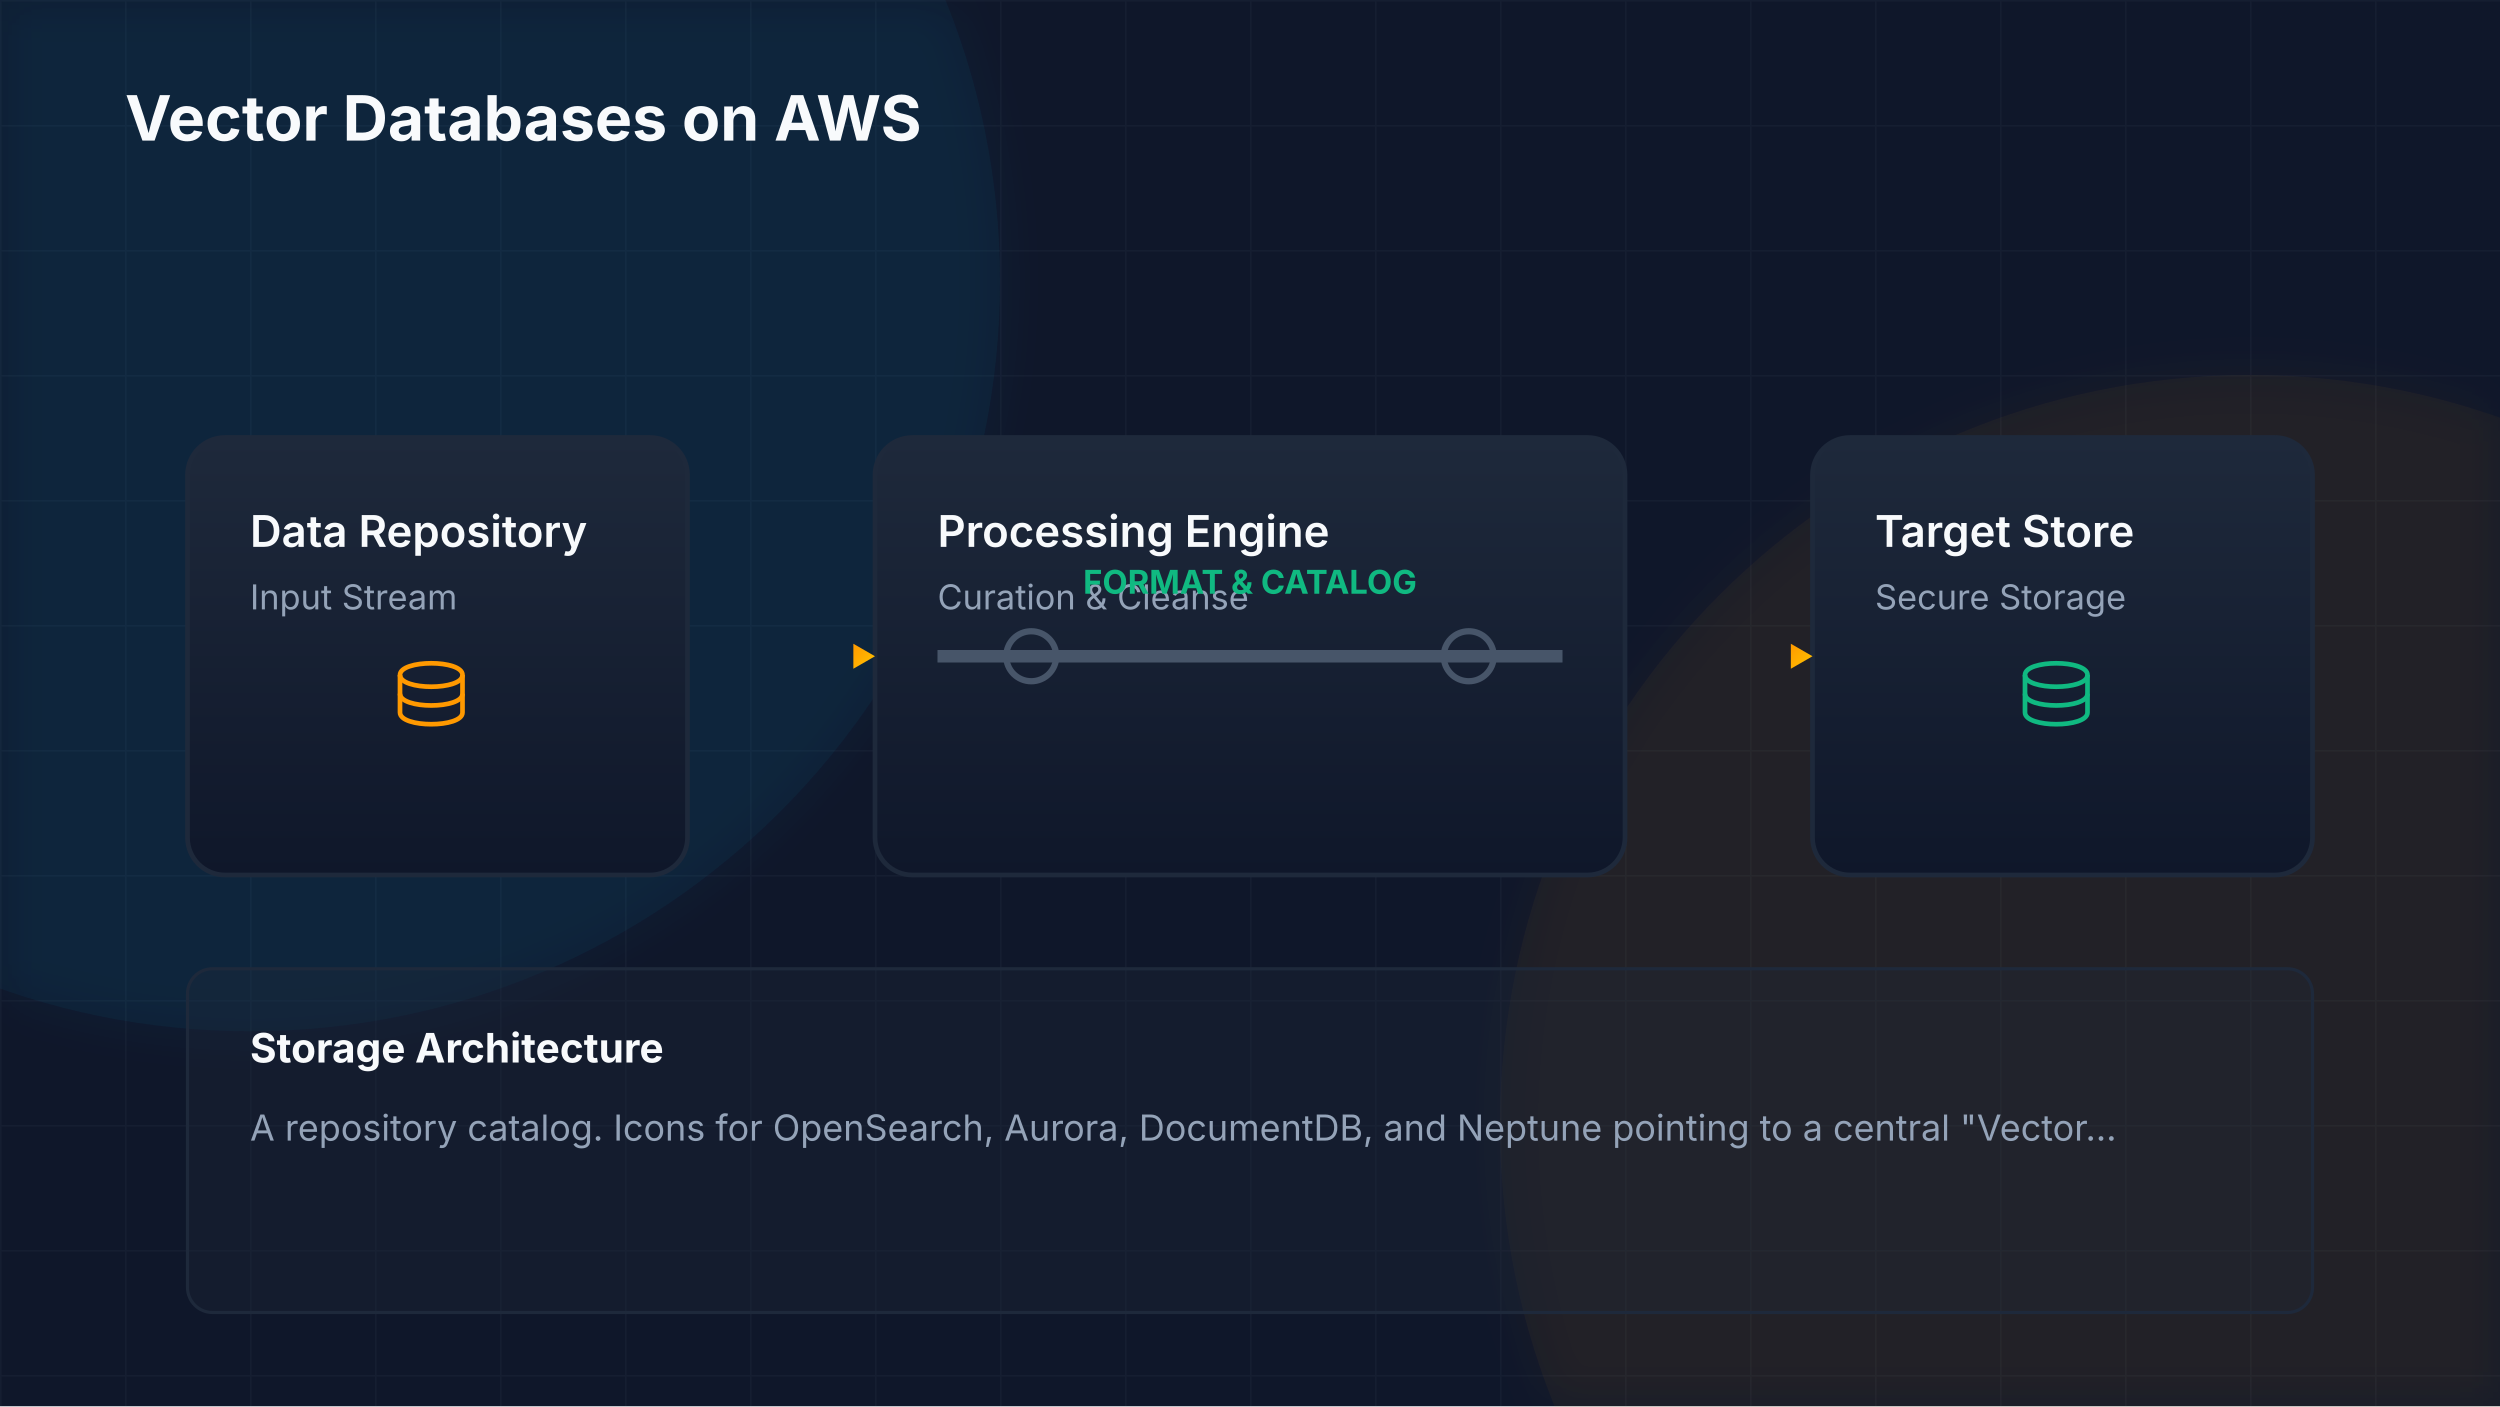
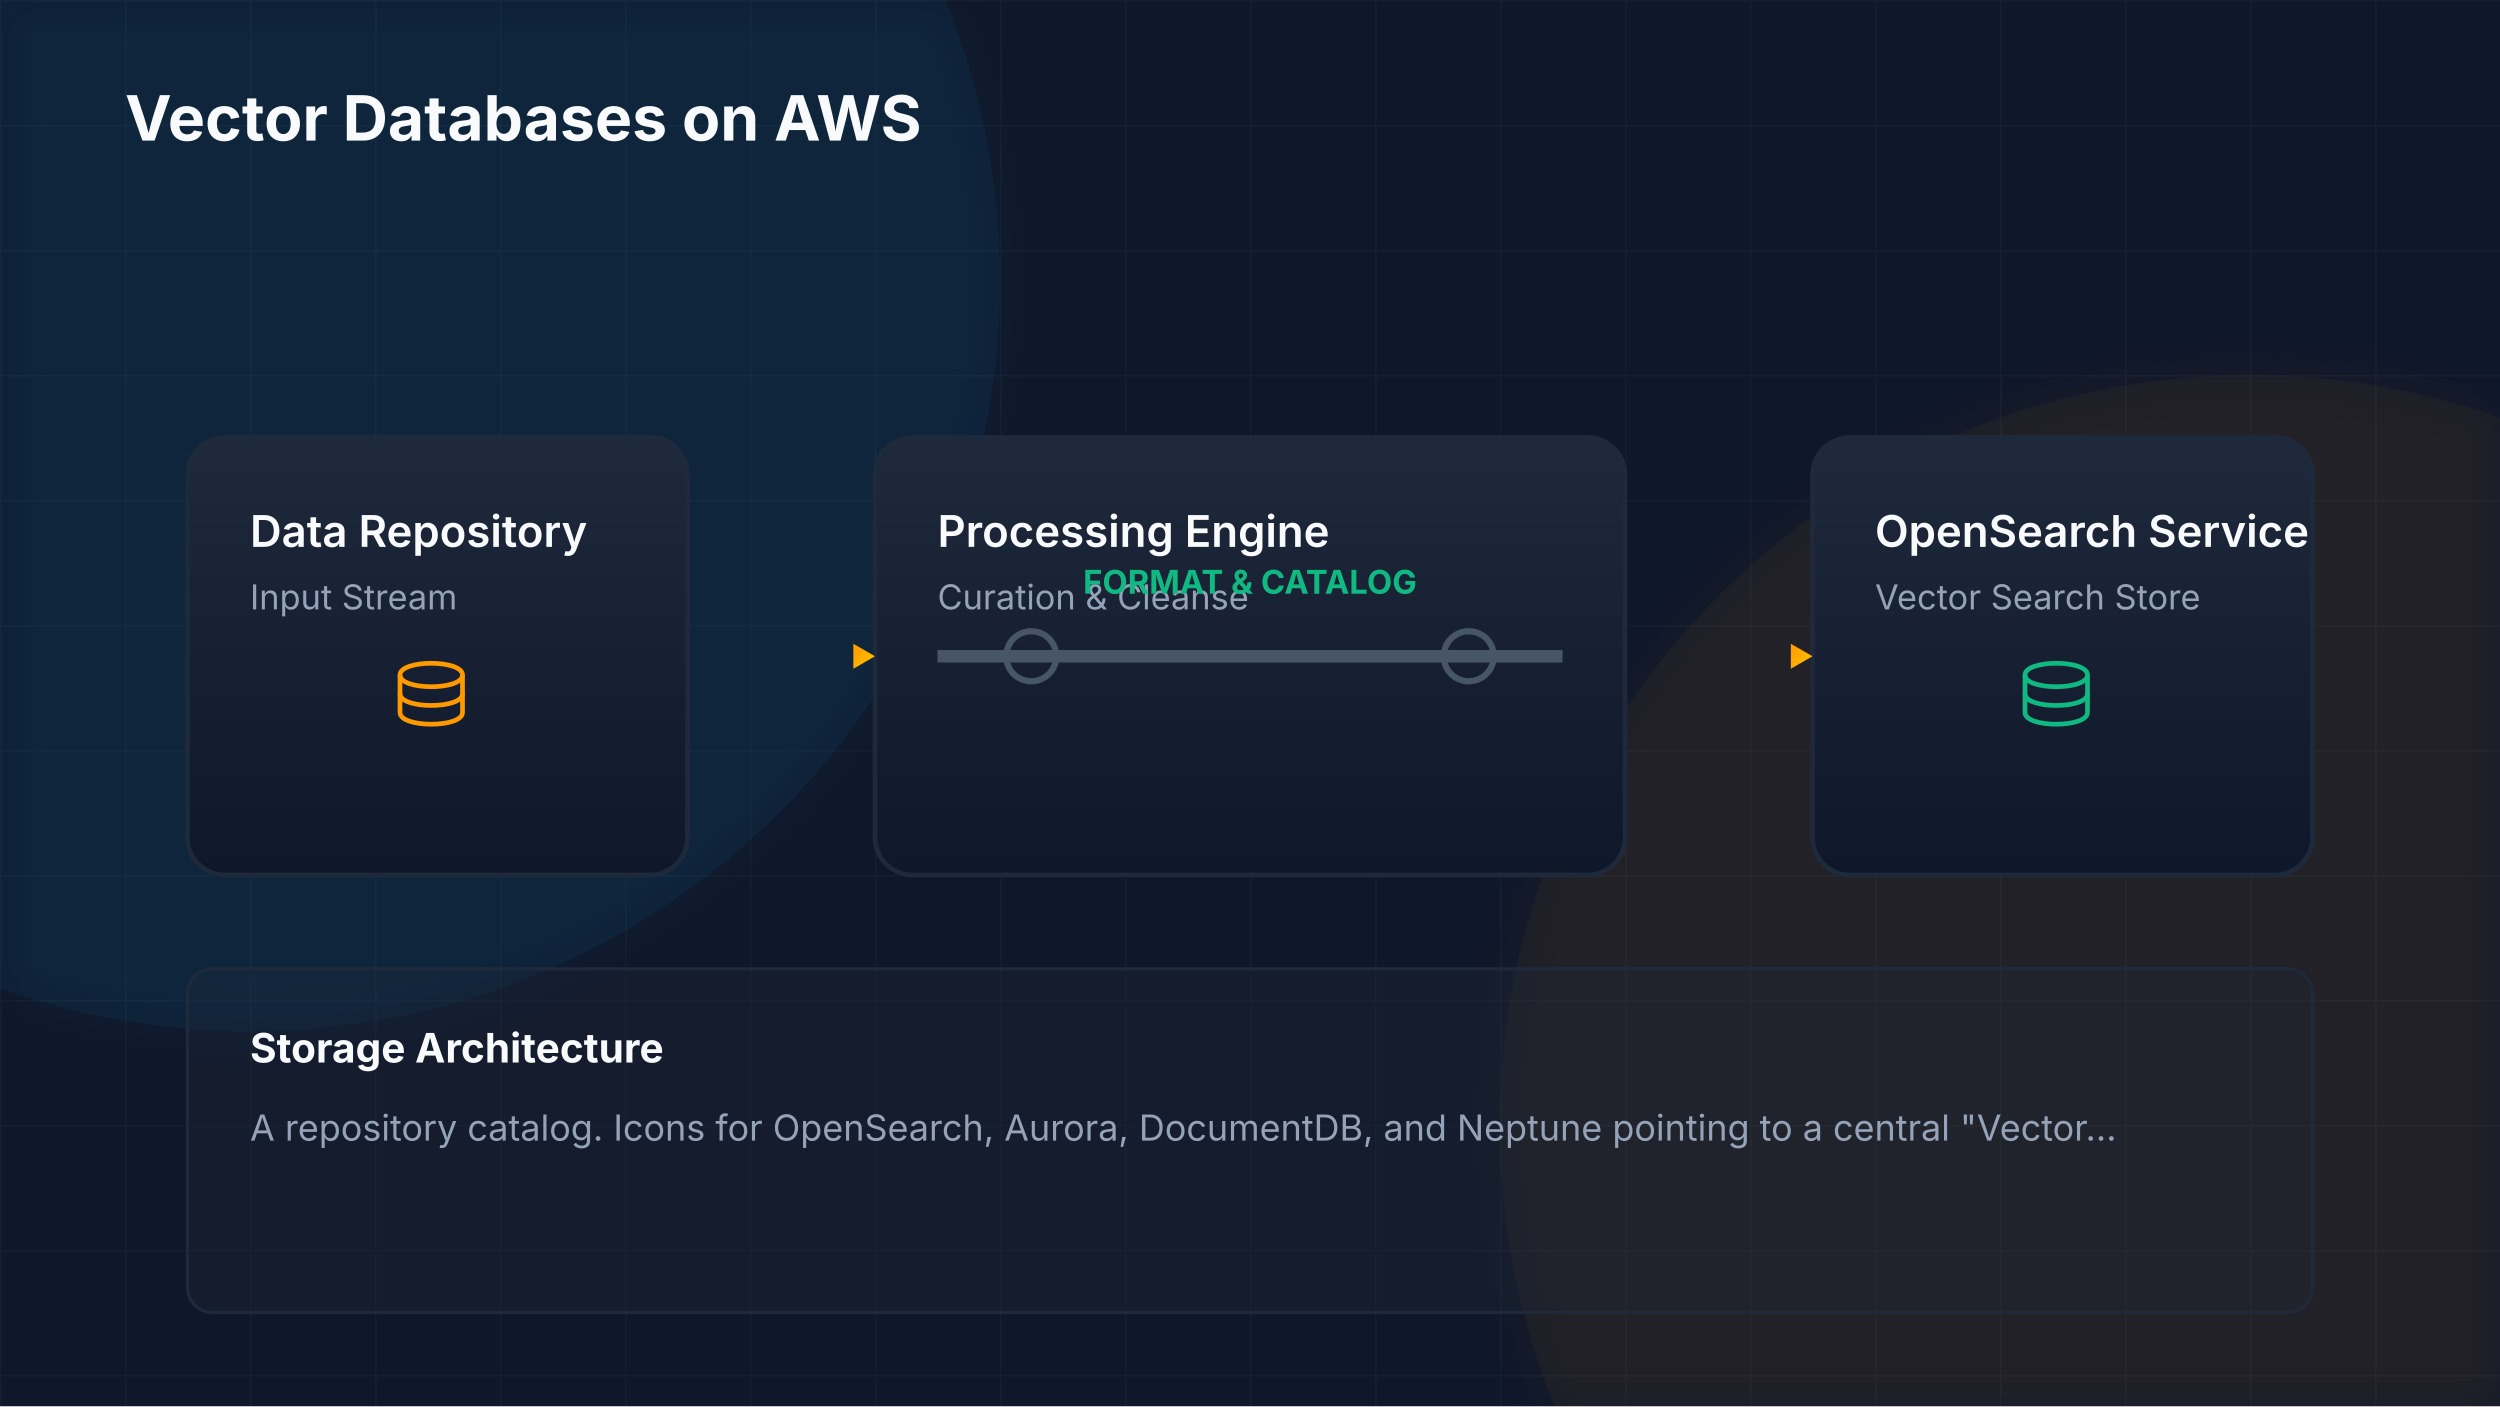
<svg xmlns="http://www.w3.org/2000/svg" viewBox="0 0 800 450" width="100%" height="100%">
  <defs>
    <linearGradient id="aws-orange" x1="0%" y1="0%" x2="100%" y2="100%">
      <stop offset="0%" stop-color="#FF9900" />
      <stop offset="100%" stop-color="#FFC400" />
    </linearGradient>
    <linearGradient id="cloud-blue" x1="0%" y1="0%" x2="100%" y2="100%">
      <stop offset="0%" stop-color="#00A3E0" />
      <stop offset="100%" stop-color="#1D70B8" />
    </linearGradient>
    <linearGradient id="success-green" x1="0%" y1="0%" x2="100%" y2="100%">
      <stop offset="0%" stop-color="#10B981" />
      <stop offset="100%" stop-color="#059669" />
    </linearGradient>
    <linearGradient id="alert-red" x1="0%" y1="0%" x2="100%" y2="100%">
      <stop offset="0%" stop-color="#EF4444" />
      <stop offset="100%" stop-color="#DC2626" />
    </linearGradient>
    <linearGradient id="warning-gold" x1="0%" y1="0%" x2="100%" y2="100%">
      <stop offset="0%" stop-color="#F59E0B" />
      <stop offset="100%" stop-color="#D97706" />
    </linearGradient>
    <linearGradient id="dark-card" x1="0%" y1="0%" x2="0%" y2="100%">
      <stop offset="0%" stop-color="#1E293B" />
      <stop offset="100%" stop-color="#0F172A" />
    </linearGradient>
    <linearGradient id="purple-glow" x1="0%" y1="0%" x2="100%" y2="100%">
      <stop offset="0%" stop-color="#8B5CF6" />
      <stop offset="100%" stop-color="#6D28D9" />
    </linearGradient>
    <filter id="glow-orange" x="-20%" y="-20%" width="140%" height="140%">
      <feGaussianBlur stdDeviation="8" result="blur" />
      <feComposite in="SourceGraphic" in2="blur" operator="over" />
    </filter>
    <filter id="glow-blue" x="-20%" y="-20%" width="140%" height="140%">
      <feGaussianBlur stdDeviation="8" result="blur" />
      <feComposite in="SourceGraphic" in2="blur" operator="over" />
    </filter>
    <pattern id="grid" width="40" height="40" patternUnits="userSpaceOnUse">
      <path d="M 40 0 L 0 0 0 40" fill="none" stroke="rgba(148, 163, 184, 0.05)" stroke-width="1" />
    </pattern>
  </defs>
  <rect width="800" height="450" fill="#0F172A" />
  <rect width="800" height="450" fill="url(#grid)" />
  <circle cx="80.0" cy="90.0" r="240.0" fill="rgba(0, 163, 224, 0.05)" filter="url(#glow-blue)" />
  <circle cx="720.0" cy="360.0" r="240.0" fill="rgba(255, 153, 0, 0.04)" filter="url(#glow-orange)" />
  <text x="40" y="45" font-family="Inter, system-ui, sans-serif" font-size="20" font-weight="700" fill="#F8FAFC">Vector Databases on AWS</text>
  <rect x="60" y="140" width="160" height="140" rx="12" fill="url(#dark-card)" stroke="#1E293B" stroke-width="1.5" />
  <text x="80" y="175" font-family="Inter, system-ui, sans-serif" font-size="14" font-weight="600" fill="#F8FAFC">Data Repository</text>
  <text x="80" y="195" font-family="Inter, system-ui, sans-serif" font-size="11" fill="#94A3B8">Input Stream</text>
  <g transform="translate(128,210)">
    <path d="M 0 6 C 0 1, 20 1, 20 6 C 20 11, 0 11, 0 6 Z" fill="none" stroke="#FF9900" stroke-width="1.5" />
    <path d="M 0 6 L 0 12 C 0 17, 20 17, 20 12 L 20 6" fill="none" stroke="#FF9900" stroke-width="1.5" />
    <path d="M 0 12 L 0 18 C 0 23, 20 23, 20 18 L 20 12" fill="none" stroke="#FF9900" stroke-width="1.5" />
  </g>
  <rect x="280" y="140" width="240" height="140" rx="12" fill="url(#dark-card)" stroke="#1E293B" stroke-width="1.5" />
  <text x="300" y="175" font-family="Inter, system-ui, sans-serif" font-size="14" font-weight="600" fill="#F8FAFC">Processing Engine</text>
  <text x="300" y="195" font-family="Inter, system-ui, sans-serif" font-size="11" fill="#94A3B8">Curation &amp; Cleanse</text>
  <line x1="300" y1="210" x2="500" y2="210" stroke="#475569" stroke-width="4" />
  <circle cx="330" cy="210" r="8" fill="none" stroke="#475569" stroke-width="2" />
  <circle cx="470" cy="210" r="8" fill="none" stroke="#475569" stroke-width="2" />
  <text x="400" y="190" font-family="Inter" font-size="10.5" fill="#10B981" font-weight="700" text-anchor="middle">FORMAT &amp; CATALOG</text>
  <rect x="580" y="140" width="160" height="140" rx="12" fill="url(#dark-card)" stroke="#1E293B" stroke-width="1.5" />
-   <text x="600" y="175" font-family="Inter, system-ui, sans-serif" font-size="14" font-weight="600" fill="#F8FAFC">Target Store</text>
-   <text x="600" y="195" font-family="Inter, system-ui, sans-serif" font-size="11" fill="#94A3B8">Secure Storage</text>
+   <text x="600" y="175" font-family="Inter, system-ui, sans-serif" font-size="14" font-weight="600" fill="#F8FAFC">OpenSearch Service</text>
+   <text x="600" y="195" font-family="Inter, system-ui, sans-serif" font-size="11" fill="#94A3B8">Vector Search Store</text>
  <g transform="translate(648,210)">
    <path d="M 0 6 C 0 1, 20 1, 20 6 C 20 11, 0 11, 0 6 Z" fill="none" stroke="#10B981" stroke-width="1.5" />
    <path d="M 0 6 L 0 12 C 0 17, 20 17, 20 12 L 20 6" fill="none" stroke="#10B981" stroke-width="1.5" />
    <path d="M 0 12 L 0 18 C 0 23, 20 23, 20 18 L 20 12" fill="none" stroke="#10B981" stroke-width="1.5" />
  </g>
  <line x1="220" y1="210" x2="280" y2="210" stroke="url(#aws-orange)" stroke-width="2" />
  <path d="M 280 210 L 273.072 214.0 L 273.072 206.0 Z" fill="url(#aws-orange)" />
  <line x1="520" y1="210" x2="580" y2="210" stroke="url(#aws-orange)" stroke-width="2" />
  <path d="M 580 210 L 573.072 214.0 L 573.072 206.0 Z" fill="url(#aws-orange)" />
  <rect x="60" y="310" width="680" height="110" rx="8" fill="rgba(30,41,59,0.3)" stroke="#1E293B" stroke-width="1" />
  <text x="80" y="340" font-family="Inter, sans-serif" font-size="13" font-weight="700" fill="#F8FAFC">Storage Architecture</text>
  <text x="80" y="365" font-family="Inter, sans-serif" font-size="11.5" fill="#94A3B8">A repository catalog. Icons for OpenSearch, Aurora, DocumentDB, and Neptune pointing to a central "Vector...</text>
</svg>
